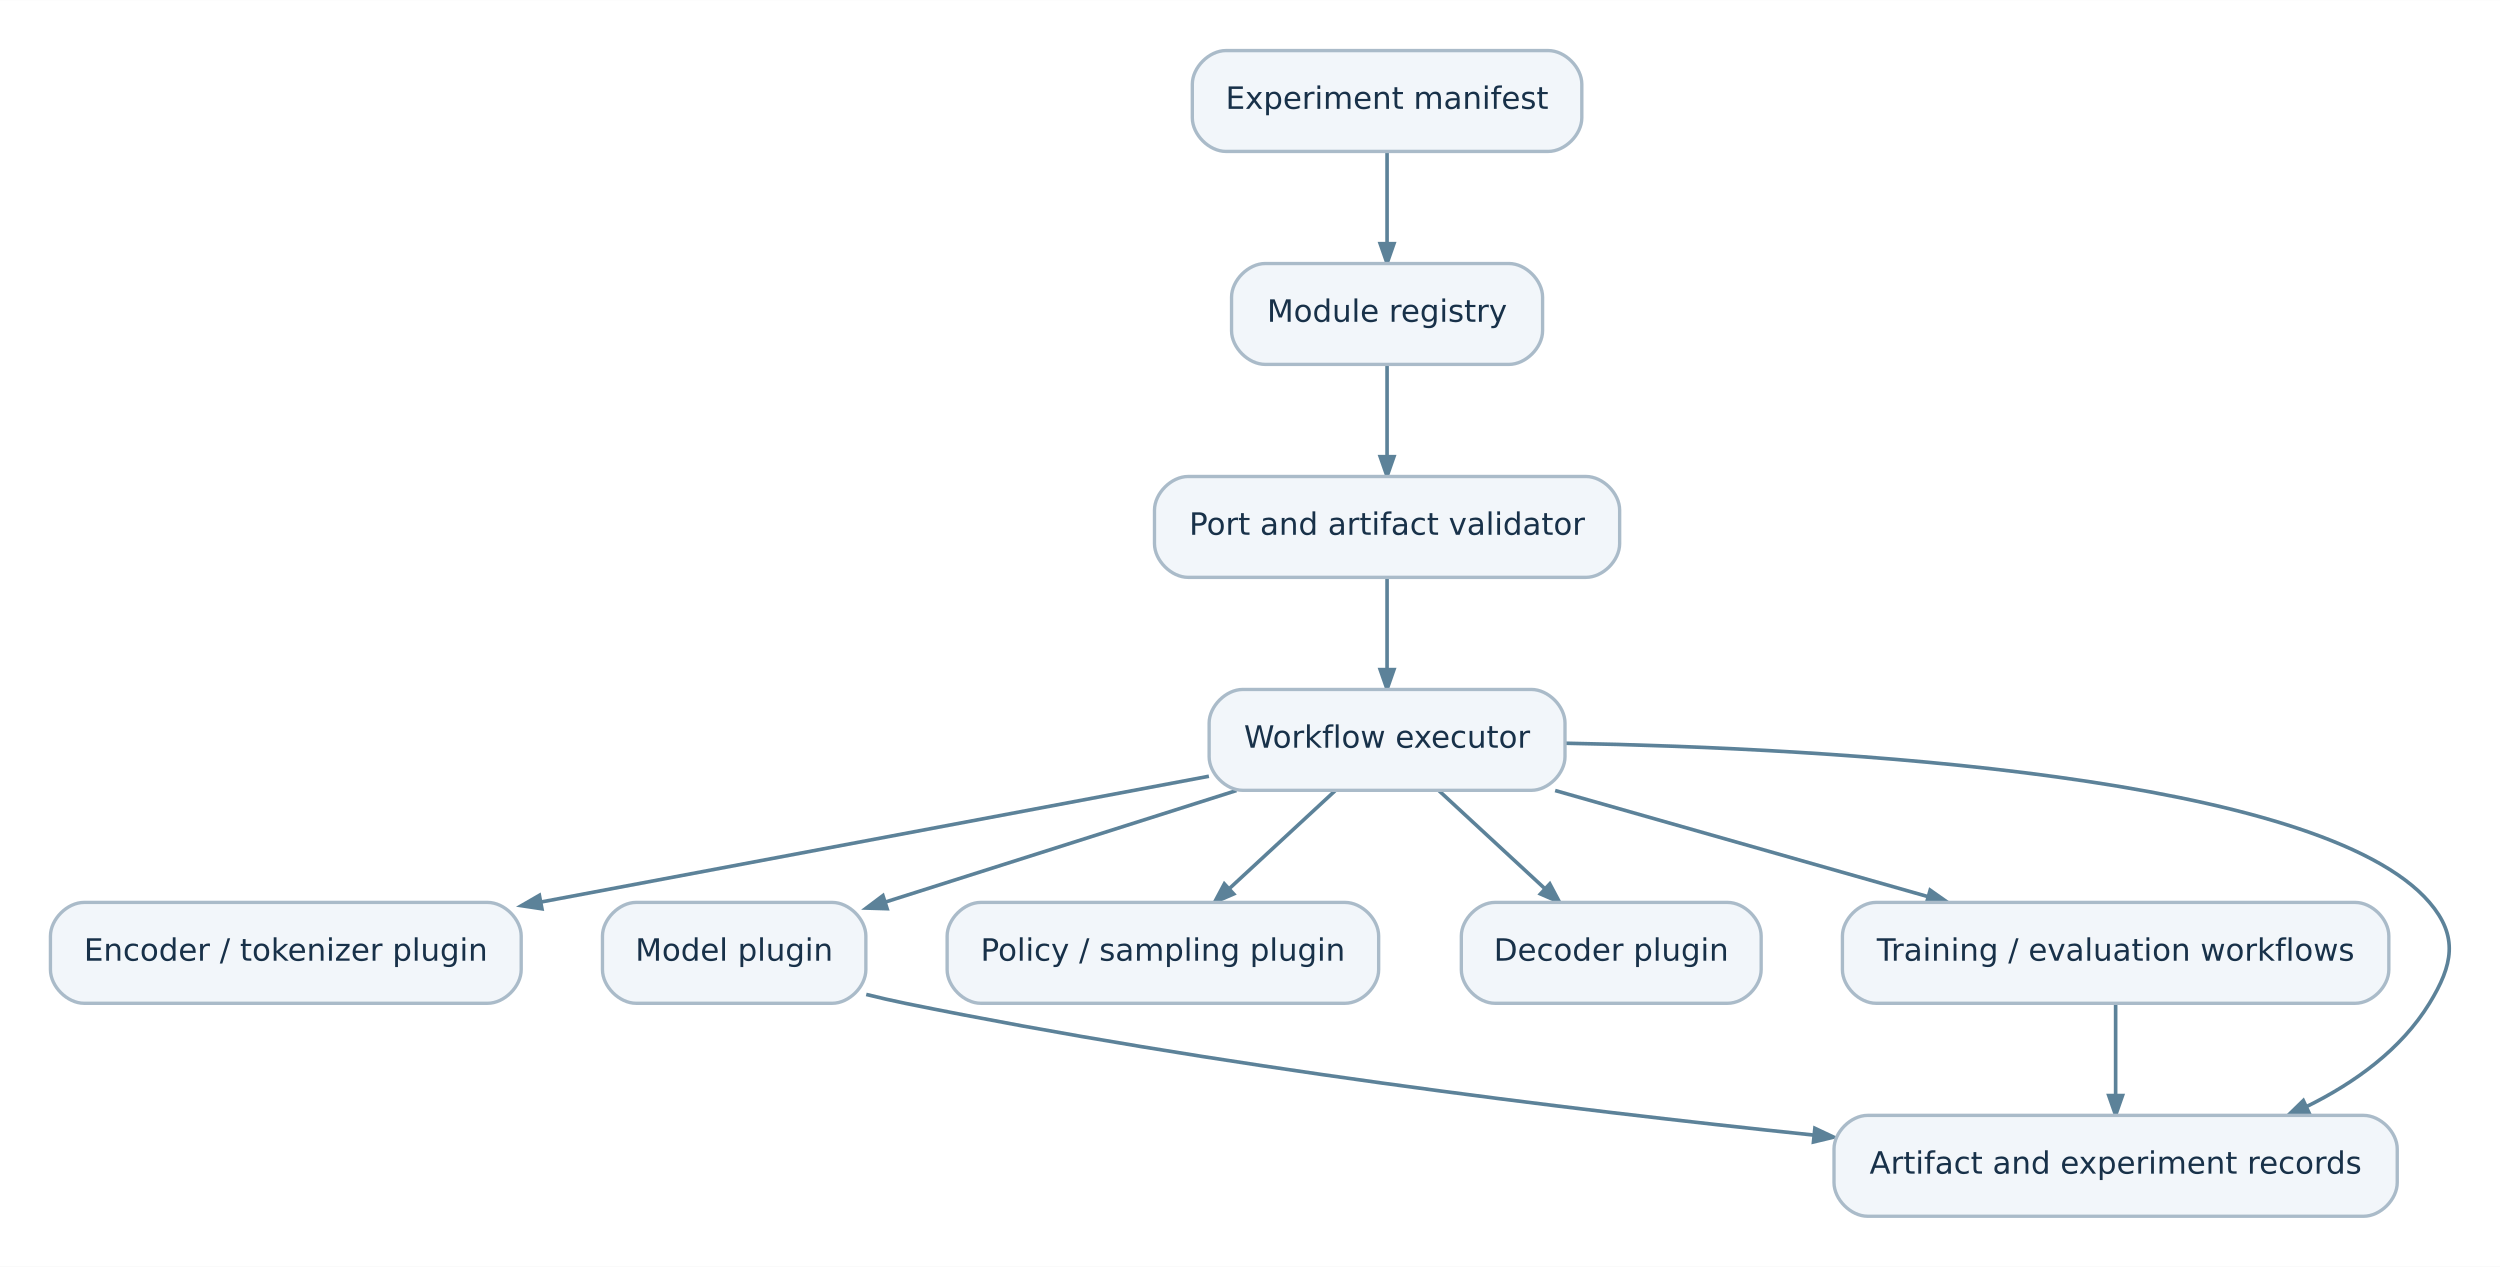
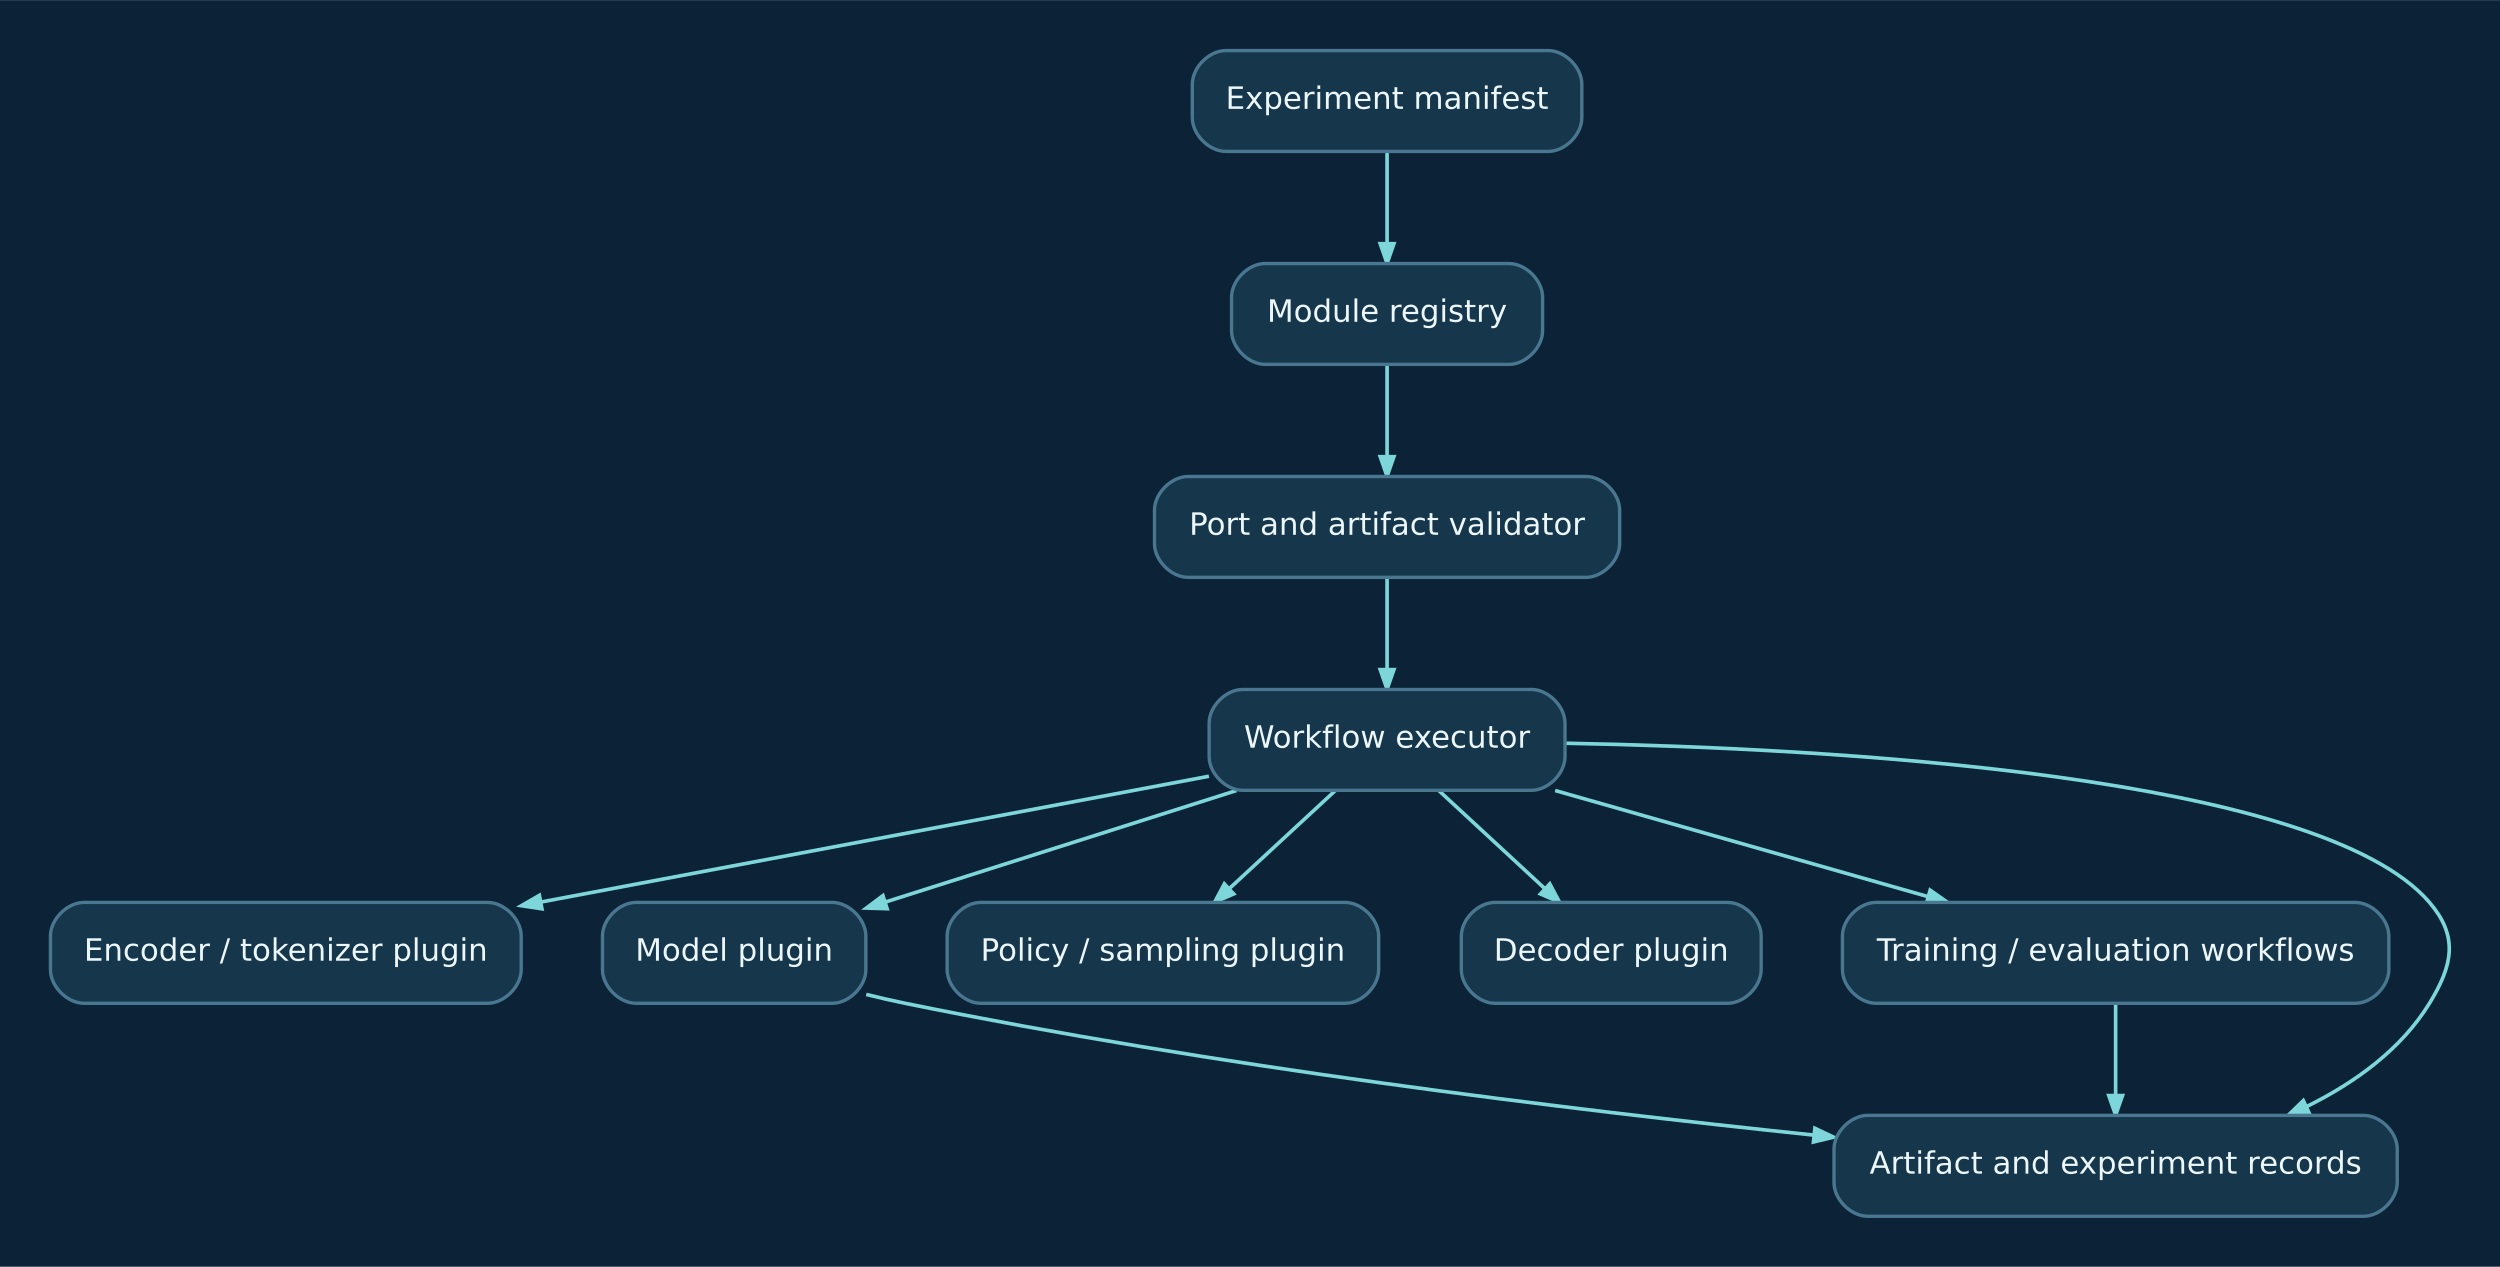
<svg xmlns="http://www.w3.org/2000/svg" width="892pt" height="452pt" viewBox="0.00 0.00 892.17 452.00">
  <g id="graph0" class="graph" transform="scale(1 1) rotate(0) translate(18 434)">
-     <polygon fill="white" stroke="transparent" points="-18,18 -18,-434 874.17,-434 874.17,18 -18,18" />
+     <polygon fill="#0c2236" stroke="transparent" points="-18,18 -18,-434 874.17,-434 874.17,18 -18,18" />
    <g id="edge1" class="edge">
-       <path fill="none" stroke="#5c8299" stroke-width="1.3" d="M477,-379.84C477,-370.12 477,-357.82 477,-347.15" />
-       <polygon fill="#5c8299" stroke="#5c8299" stroke-width="1.3" points="479.45,-347.07 477,-340.07 474.55,-347.07 479.45,-347.07" />
+       <path fill="none" stroke="#7dd7da" stroke-width="1.3" d="M477,-379.84C477,-370.12 477,-357.82 477,-347.15" />
+       <polygon fill="#7dd7da" stroke="#7dd7da" stroke-width="1.3" points="479.45,-347.07 477,-340.07 474.55,-347.07 479.45,-347.07" />
    </g>
    <g id="edge2" class="edge">
-       <path fill="none" stroke="#5c8299" stroke-width="1.3" d="M477,-303.84C477,-294.12 477,-281.82 477,-271.15" />
-       <polygon fill="#5c8299" stroke="#5c8299" stroke-width="1.3" points="479.45,-271.07 477,-264.07 474.55,-271.07 479.45,-271.07" />
+       <path fill="none" stroke="#7dd7da" stroke-width="1.3" d="M477,-303.84C477,-294.12 477,-281.82 477,-271.15" />
+       <polygon fill="#7dd7da" stroke="#7dd7da" stroke-width="1.3" points="479.45,-271.07 477,-264.07 474.55,-271.07 479.45,-271.07" />
    </g>
    <g id="edge3" class="edge">
-       <path fill="none" stroke="#5c8299" stroke-width="1.3" d="M477,-227.84C477,-218.12 477,-205.82 477,-195.15" />
-       <polygon fill="#5c8299" stroke="#5c8299" stroke-width="1.3" points="479.45,-195.07 477,-188.07 474.55,-195.07 479.45,-195.07" />
+       <path fill="none" stroke="#7dd7da" stroke-width="1.3" d="M477,-227.84C477,-218.12 477,-205.82 477,-195.15" />
+       <polygon fill="#7dd7da" stroke="#7dd7da" stroke-width="1.3" points="479.45,-195.07 477,-188.07 474.55,-195.07 479.45,-195.07" />
    </g>
    <g id="edge4" class="edge">
-       <path fill="none" stroke="#5c8299" stroke-width="1.3" d="M413.42,-157.03C348.81,-144.86 248.11,-125.9 175.05,-112.14" />
-       <polygon fill="#5c8299" stroke="#5c8299" stroke-width="1.3" points="175.4,-109.72 168.07,-110.83 174.49,-114.53 175.4,-109.72" />
+       <path fill="none" stroke="#7dd7da" stroke-width="1.3" d="M413.42,-157.03C348.81,-144.86 248.11,-125.9 175.05,-112.14" />
+       <polygon fill="#7dd7da" stroke="#7dd7da" stroke-width="1.3" points="175.4,-109.72 168.07,-110.83 174.49,-114.53 175.4,-109.72" />
    </g>
    <g id="edge5" class="edge">
-       <path fill="none" stroke="#5c8299" stroke-width="1.3" d="M423.25,-151.93C385.68,-140 335.68,-124.12 298.04,-112.16" />
-       <polygon fill="#5c8299" stroke="#5c8299" stroke-width="1.3" points="298.58,-109.76 291.16,-109.98 297.09,-114.43 298.58,-109.76" />
+       <path fill="none" stroke="#7dd7da" stroke-width="1.3" d="M423.25,-151.93C385.68,-140 335.68,-124.12 298.04,-112.16" />
+       <polygon fill="#7dd7da" stroke="#7dd7da" stroke-width="1.3" points="298.58,-109.76 291.16,-109.98 297.09,-114.43 298.58,-109.76" />
    </g>
    <g id="edge6" class="edge">
-       <path fill="none" stroke="#5c8299" stroke-width="1.3" d="M458.45,-151.84C447.24,-141.47 432.84,-128.15 420.8,-117.02" />
-       <polygon fill="#5c8299" stroke="#5c8299" stroke-width="1.3" points="422.26,-115.02 415.45,-112.07 418.93,-118.62 422.26,-115.02" />
+       <path fill="none" stroke="#7dd7da" stroke-width="1.3" d="M458.45,-151.84C447.24,-141.47 432.84,-128.15 420.8,-117.02" />
+       <polygon fill="#7dd7da" stroke="#7dd7da" stroke-width="1.3" points="422.26,-115.02 415.45,-112.07 418.93,-118.62 422.26,-115.02" />
    </g>
    <g id="edge7" class="edge">
-       <path fill="none" stroke="#5c8299" stroke-width="1.3" d="M495.55,-151.84C506.76,-141.47 521.16,-128.15 533.2,-117.02" />
-       <polygon fill="#5c8299" stroke="#5c8299" stroke-width="1.3" points="535.07,-118.62 538.55,-112.07 531.74,-115.02 535.07,-118.62" />
+       <path fill="none" stroke="#7dd7da" stroke-width="1.3" d="M495.55,-151.84C506.76,-141.47 521.16,-128.15 533.2,-117.02" />
+       <polygon fill="#7dd7da" stroke="#7dd7da" stroke-width="1.3" points="535.07,-118.62 538.55,-112.07 531.74,-115.02 535.07,-118.62" />
    </g>
    <g id="edge8" class="edge">
-       <path fill="none" stroke="#5c8299" stroke-width="1.3" d="M536.98,-151.93C576.75,-140.61 629,-125.74 670.12,-114.04" />
-       <polygon fill="#5c8299" stroke="#5c8299" stroke-width="1.3" points="670.81,-116.38 676.88,-112.11 669.47,-111.67 670.81,-116.38" />
+       <path fill="none" stroke="#7dd7da" stroke-width="1.3" d="M536.98,-151.93C576.75,-140.61 629,-125.74 670.12,-114.04" />
+       <polygon fill="#7dd7da" stroke="#7dd7da" stroke-width="1.3" points="670.81,-116.38 676.88,-112.11 669.47,-111.67 670.81,-116.38" />
    </g>
    <g id="edge9" class="edge">
-       <path fill="none" stroke="#5c8299" stroke-width="1.3" d="M540.6,-168.81C636.23,-167.02 810.01,-157.42 849,-112 859.42,-99.86 857.36,-89.64 849,-76 838.89,-59.52 822.36,-47.62 805.07,-39.1" />
-       <polygon fill="#5c8299" stroke="#5c8299" stroke-width="1.3" points="806.05,-36.85 798.67,-36.11 803.98,-41.29 806.05,-36.85" />
+       <path fill="none" stroke="#7dd7da" stroke-width="1.3" d="M540.6,-168.81C636.23,-167.02 810.01,-157.42 849,-112 859.42,-99.86 857.36,-89.64 849,-76 838.89,-59.52 822.36,-47.62 805.07,-39.1" />
+       <polygon fill="#7dd7da" stroke="#7dd7da" stroke-width="1.3" points="806.05,-36.85 798.67,-36.11 803.98,-41.29 806.05,-36.85" />
    </g>
    <g id="edge10" class="edge">
-       <path fill="none" stroke="#5c8299" stroke-width="1.3" d="M291.13,-79.16C295.79,-78 300.48,-76.92 305,-76 414.51,-53.63 541.51,-38.1 629.34,-28.96" />
-       <polygon fill="#5c8299" stroke="#5c8299" stroke-width="1.3" points="629.67,-31.39 636.38,-28.23 629.17,-26.51 629.67,-31.39" />
+       <path fill="none" stroke="#7dd7da" stroke-width="1.3" d="M291.13,-79.16C295.79,-78 300.48,-76.92 305,-76 414.51,-53.63 541.51,-38.1 629.34,-28.96" />
+       <polygon fill="#7dd7da" stroke="#7dd7da" stroke-width="1.3" points="629.67,-31.39 636.38,-28.23 629.17,-26.51 629.67,-31.39" />
    </g>
    <g id="edge11" class="edge">
-       <path fill="none" stroke="#5c8299" stroke-width="1.3" d="M737,-75.84C737,-66.12 737,-53.82 737,-43.15" />
-       <polygon fill="#5c8299" stroke="#5c8299" stroke-width="1.3" points="739.45,-43.07 737,-36.07 734.55,-43.07 739.45,-43.07" />
+       <path fill="none" stroke="#7dd7da" stroke-width="1.3" d="M737,-75.84C737,-66.12 737,-53.82 737,-43.15" />
+       <polygon fill="#7dd7da" stroke="#7dd7da" stroke-width="1.3" points="739.45,-43.07 737,-36.07 734.55,-43.07 739.45,-43.07" />
    </g>
    <g id="node1" class="node">
-       <path fill="#f2f6fa" stroke="#aabbc9" stroke-width="1.2" d="M534.5,-416C534.5,-416 419.5,-416 419.5,-416 413.5,-416 407.5,-410 407.5,-404 407.5,-404 407.5,-392 407.5,-392 407.5,-386 413.5,-380 419.5,-380 419.5,-380 534.5,-380 534.5,-380 540.5,-380 546.5,-386 546.5,-392 546.5,-392 546.5,-404 546.5,-404 546.5,-410 540.5,-416 534.5,-416" />
-       <text text-anchor="middle" x="477" y="-395.2" font-family="DejaVu Sans" font-size="11.00" fill="#183149">Experiment manifest</text>
+       <path fill="#16364b" stroke="#4a7790" stroke-width="1.2" d="M534.5,-416C534.5,-416 419.5,-416 419.5,-416 413.5,-416 407.5,-410 407.5,-404 407.5,-404 407.5,-392 407.5,-392 407.5,-386 413.5,-380 419.5,-380 419.5,-380 534.5,-380 534.5,-380 540.5,-380 546.5,-386 546.5,-392 546.5,-392 546.5,-404 546.5,-404 546.5,-410 540.5,-416 534.5,-416" />
+       <text text-anchor="middle" x="477" y="-395.2" font-family="DejaVu Sans" font-size="11.00" fill="#ebf7fa">Experiment manifest</text>
    </g>
    <g id="node2" class="node">
-       <path fill="#f2f6fa" stroke="#aabbc9" stroke-width="1.2" d="M520.5,-340C520.5,-340 433.5,-340 433.5,-340 427.5,-340 421.5,-334 421.5,-328 421.5,-328 421.5,-316 421.5,-316 421.5,-310 427.5,-304 433.5,-304 433.5,-304 520.5,-304 520.5,-304 526.5,-304 532.5,-310 532.5,-316 532.5,-316 532.5,-328 532.5,-328 532.5,-334 526.5,-340 520.5,-340" />
-       <text text-anchor="middle" x="477" y="-319.2" font-family="DejaVu Sans" font-size="11.00" fill="#183149">Module registry</text>
+       <path fill="#16364b" stroke="#4a7790" stroke-width="1.2" d="M520.5,-340C520.5,-340 433.5,-340 433.5,-340 427.5,-340 421.5,-334 421.5,-328 421.5,-328 421.5,-316 421.5,-316 421.5,-310 427.5,-304 433.5,-304 433.5,-304 520.5,-304 520.5,-304 526.5,-304 532.5,-310 532.5,-316 532.5,-316 532.5,-328 532.5,-328 532.5,-334 526.5,-340 520.5,-340" />
+       <text text-anchor="middle" x="477" y="-319.2" font-family="DejaVu Sans" font-size="11.00" fill="#ebf7fa">Module registry</text>
    </g>
    <g id="node3" class="node">
-       <path fill="#f2f6fa" stroke="#aabbc9" stroke-width="1.2" d="M548,-264C548,-264 406,-264 406,-264 400,-264 394,-258 394,-252 394,-252 394,-240 394,-240 394,-234 400,-228 406,-228 406,-228 548,-228 548,-228 554,-228 560,-234 560,-240 560,-240 560,-252 560,-252 560,-258 554,-264 548,-264" />
-       <text text-anchor="middle" x="477" y="-243.2" font-family="DejaVu Sans" font-size="11.00" fill="#183149">Port and artifact validator</text>
+       <path fill="#16364b" stroke="#4a7790" stroke-width="1.2" d="M548,-264C548,-264 406,-264 406,-264 400,-264 394,-258 394,-252 394,-252 394,-240 394,-240 394,-234 400,-228 406,-228 406,-228 548,-228 548,-228 554,-228 560,-234 560,-240 560,-240 560,-252 560,-252 560,-258 554,-264 548,-264" />
+       <text text-anchor="middle" x="477" y="-243.2" font-family="DejaVu Sans" font-size="11.00" fill="#ebf7fa">Port and artifact validator</text>
    </g>
    <g id="node4" class="node">
-       <path fill="#f2f6fa" stroke="#aabbc9" stroke-width="1.2" d="M528.5,-188C528.5,-188 425.5,-188 425.5,-188 419.5,-188 413.5,-182 413.5,-176 413.5,-176 413.5,-164 413.5,-164 413.5,-158 419.5,-152 425.5,-152 425.5,-152 528.5,-152 528.5,-152 534.5,-152 540.5,-158 540.5,-164 540.5,-164 540.5,-176 540.5,-176 540.5,-182 534.5,-188 528.5,-188" />
-       <text text-anchor="middle" x="477" y="-167.2" font-family="DejaVu Sans" font-size="11.00" fill="#183149">Workflow executor</text>
+       <path fill="#16364b" stroke="#4a7790" stroke-width="1.2" d="M528.5,-188C528.5,-188 425.5,-188 425.5,-188 419.5,-188 413.5,-182 413.5,-176 413.5,-176 413.5,-164 413.5,-164 413.5,-158 419.5,-152 425.5,-152 425.5,-152 528.5,-152 528.5,-152 534.5,-152 540.5,-158 540.5,-164 540.5,-164 540.5,-176 540.5,-176 540.5,-182 534.5,-188 528.5,-188" />
+       <text text-anchor="middle" x="477" y="-167.2" font-family="DejaVu Sans" font-size="11.00" fill="#ebf7fa">Workflow executor</text>
    </g>
    <g id="node5" class="node">
-       <path fill="#f2f6fa" stroke="#aabbc9" stroke-width="1.2" d="M156,-112C156,-112 12,-112 12,-112 6,-112 0,-106 0,-100 0,-100 0,-88 0,-88 0,-82 6,-76 12,-76 12,-76 156,-76 156,-76 162,-76 168,-82 168,-88 168,-88 168,-100 168,-100 168,-106 162,-112 156,-112" />
-       <text text-anchor="middle" x="84" y="-91.2" font-family="DejaVu Sans" font-size="11.00" fill="#183149">Encoder / tokenizer plugin</text>
+       <path fill="#16364b" stroke="#4a7790" stroke-width="1.2" d="M156,-112C156,-112 12,-112 12,-112 6,-112 0,-106 0,-100 0,-100 0,-88 0,-88 0,-82 6,-76 12,-76 12,-76 156,-76 156,-76 162,-76 168,-82 168,-88 168,-88 168,-100 168,-100 168,-106 162,-112 156,-112" />
+       <text text-anchor="middle" x="84" y="-91.2" font-family="DejaVu Sans" font-size="11.00" fill="#ebf7fa">Encoder / tokenizer plugin</text>
    </g>
    <g id="node6" class="node">
-       <path fill="#f2f6fa" stroke="#aabbc9" stroke-width="1.2" d="M279,-112C279,-112 209,-112 209,-112 203,-112 197,-106 197,-100 197,-100 197,-88 197,-88 197,-82 203,-76 209,-76 209,-76 279,-76 279,-76 285,-76 291,-82 291,-88 291,-88 291,-100 291,-100 291,-106 285,-112 279,-112" />
-       <text text-anchor="middle" x="244" y="-91.2" font-family="DejaVu Sans" font-size="11.00" fill="#183149">Model plugin</text>
+       <path fill="#16364b" stroke="#4a7790" stroke-width="1.2" d="M279,-112C279,-112 209,-112 209,-112 203,-112 197,-106 197,-100 197,-100 197,-88 197,-88 197,-82 203,-76 209,-76 209,-76 279,-76 279,-76 285,-76 291,-82 291,-88 291,-88 291,-100 291,-100 291,-106 285,-112 279,-112" />
+       <text text-anchor="middle" x="244" y="-91.2" font-family="DejaVu Sans" font-size="11.00" fill="#ebf7fa">Model plugin</text>
    </g>
    <g id="node7" class="node">
-       <path fill="#f2f6fa" stroke="#aabbc9" stroke-width="1.2" d="M462,-112C462,-112 332,-112 332,-112 326,-112 320,-106 320,-100 320,-100 320,-88 320,-88 320,-82 326,-76 332,-76 332,-76 462,-76 462,-76 468,-76 474,-82 474,-88 474,-88 474,-100 474,-100 474,-106 468,-112 462,-112" />
-       <text text-anchor="middle" x="397" y="-91.2" font-family="DejaVu Sans" font-size="11.00" fill="#183149">Policy / sampling plugin</text>
+       <path fill="#16364b" stroke="#4a7790" stroke-width="1.2" d="M462,-112C462,-112 332,-112 332,-112 326,-112 320,-106 320,-100 320,-100 320,-88 320,-88 320,-82 326,-76 332,-76 332,-76 462,-76 462,-76 468,-76 474,-82 474,-88 474,-88 474,-100 474,-100 474,-106 468,-112 462,-112" />
+       <text text-anchor="middle" x="397" y="-91.2" font-family="DejaVu Sans" font-size="11.00" fill="#ebf7fa">Policy / sampling plugin</text>
    </g>
    <g id="node8" class="node">
-       <path fill="#f2f6fa" stroke="#aabbc9" stroke-width="1.2" d="M598.5,-112C598.5,-112 515.5,-112 515.5,-112 509.5,-112 503.5,-106 503.5,-100 503.5,-100 503.5,-88 503.5,-88 503.5,-82 509.5,-76 515.5,-76 515.5,-76 598.5,-76 598.5,-76 604.5,-76 610.5,-82 610.5,-88 610.5,-88 610.5,-100 610.5,-100 610.5,-106 604.5,-112 598.5,-112" />
-       <text text-anchor="middle" x="557" y="-91.2" font-family="DejaVu Sans" font-size="11.00" fill="#183149">Decoder plugin</text>
+       <path fill="#16364b" stroke="#4a7790" stroke-width="1.2" d="M598.5,-112C598.5,-112 515.5,-112 515.5,-112 509.5,-112 503.5,-106 503.5,-100 503.5,-100 503.5,-88 503.5,-88 503.5,-82 509.5,-76 515.5,-76 515.5,-76 598.5,-76 598.5,-76 604.5,-76 610.5,-82 610.5,-88 610.5,-88 610.5,-100 610.5,-100 610.5,-106 604.5,-112 598.5,-112" />
+       <text text-anchor="middle" x="557" y="-91.2" font-family="DejaVu Sans" font-size="11.00" fill="#ebf7fa">Decoder plugin</text>
    </g>
    <g id="node9" class="node">
-       <path fill="#f2f6fa" stroke="#aabbc9" stroke-width="1.2" d="M822.5,-112C822.5,-112 651.5,-112 651.5,-112 645.5,-112 639.5,-106 639.5,-100 639.5,-100 639.5,-88 639.5,-88 639.5,-82 645.5,-76 651.5,-76 651.5,-76 822.5,-76 822.5,-76 828.5,-76 834.5,-82 834.5,-88 834.5,-88 834.5,-100 834.5,-100 834.5,-106 828.5,-112 822.5,-112" />
-       <text text-anchor="middle" x="737" y="-91.2" font-family="DejaVu Sans" font-size="11.00" fill="#183149">Training / evaluation workflows</text>
+       <path fill="#16364b" stroke="#4a7790" stroke-width="1.2" d="M822.5,-112C822.5,-112 651.5,-112 651.5,-112 645.5,-112 639.5,-106 639.5,-100 639.5,-100 639.5,-88 639.5,-88 639.5,-82 645.5,-76 651.5,-76 651.5,-76 822.5,-76 822.5,-76 828.5,-76 834.5,-82 834.5,-88 834.5,-88 834.5,-100 834.5,-100 834.5,-106 828.5,-112 822.5,-112" />
+       <text text-anchor="middle" x="737" y="-91.2" font-family="DejaVu Sans" font-size="11.00" fill="#ebf7fa">Training / evaluation workflows</text>
    </g>
    <g id="node10" class="node">
-       <path fill="#f2f6fa" stroke="#aabbc9" stroke-width="1.2" d="M825.5,-36C825.5,-36 648.5,-36 648.5,-36 642.5,-36 636.5,-30 636.5,-24 636.5,-24 636.5,-12 636.5,-12 636.5,-6 642.5,0 648.5,0 648.5,0 825.5,0 825.5,0 831.5,0 837.5,-6 837.5,-12 837.5,-12 837.5,-24 837.5,-24 837.5,-30 831.5,-36 825.5,-36" />
-       <text text-anchor="middle" x="737" y="-15.2" font-family="DejaVu Sans" font-size="11.00" fill="#183149">Artifact and experiment records</text>
+       <path fill="#16364b" stroke="#4a7790" stroke-width="1.2" d="M825.5,-36C825.5,-36 648.5,-36 648.5,-36 642.5,-36 636.5,-30 636.5,-24 636.5,-24 636.5,-12 636.5,-12 636.5,-6 642.5,0 648.5,0 648.5,0 825.5,0 825.5,0 831.5,0 837.5,-6 837.5,-12 837.5,-12 837.5,-24 837.5,-24 837.5,-30 831.5,-36 825.5,-36" />
+       <text text-anchor="middle" x="737" y="-15.2" font-family="DejaVu Sans" font-size="11.00" fill="#ebf7fa">Artifact and experiment records</text>
    </g>
  </g>
</svg>
